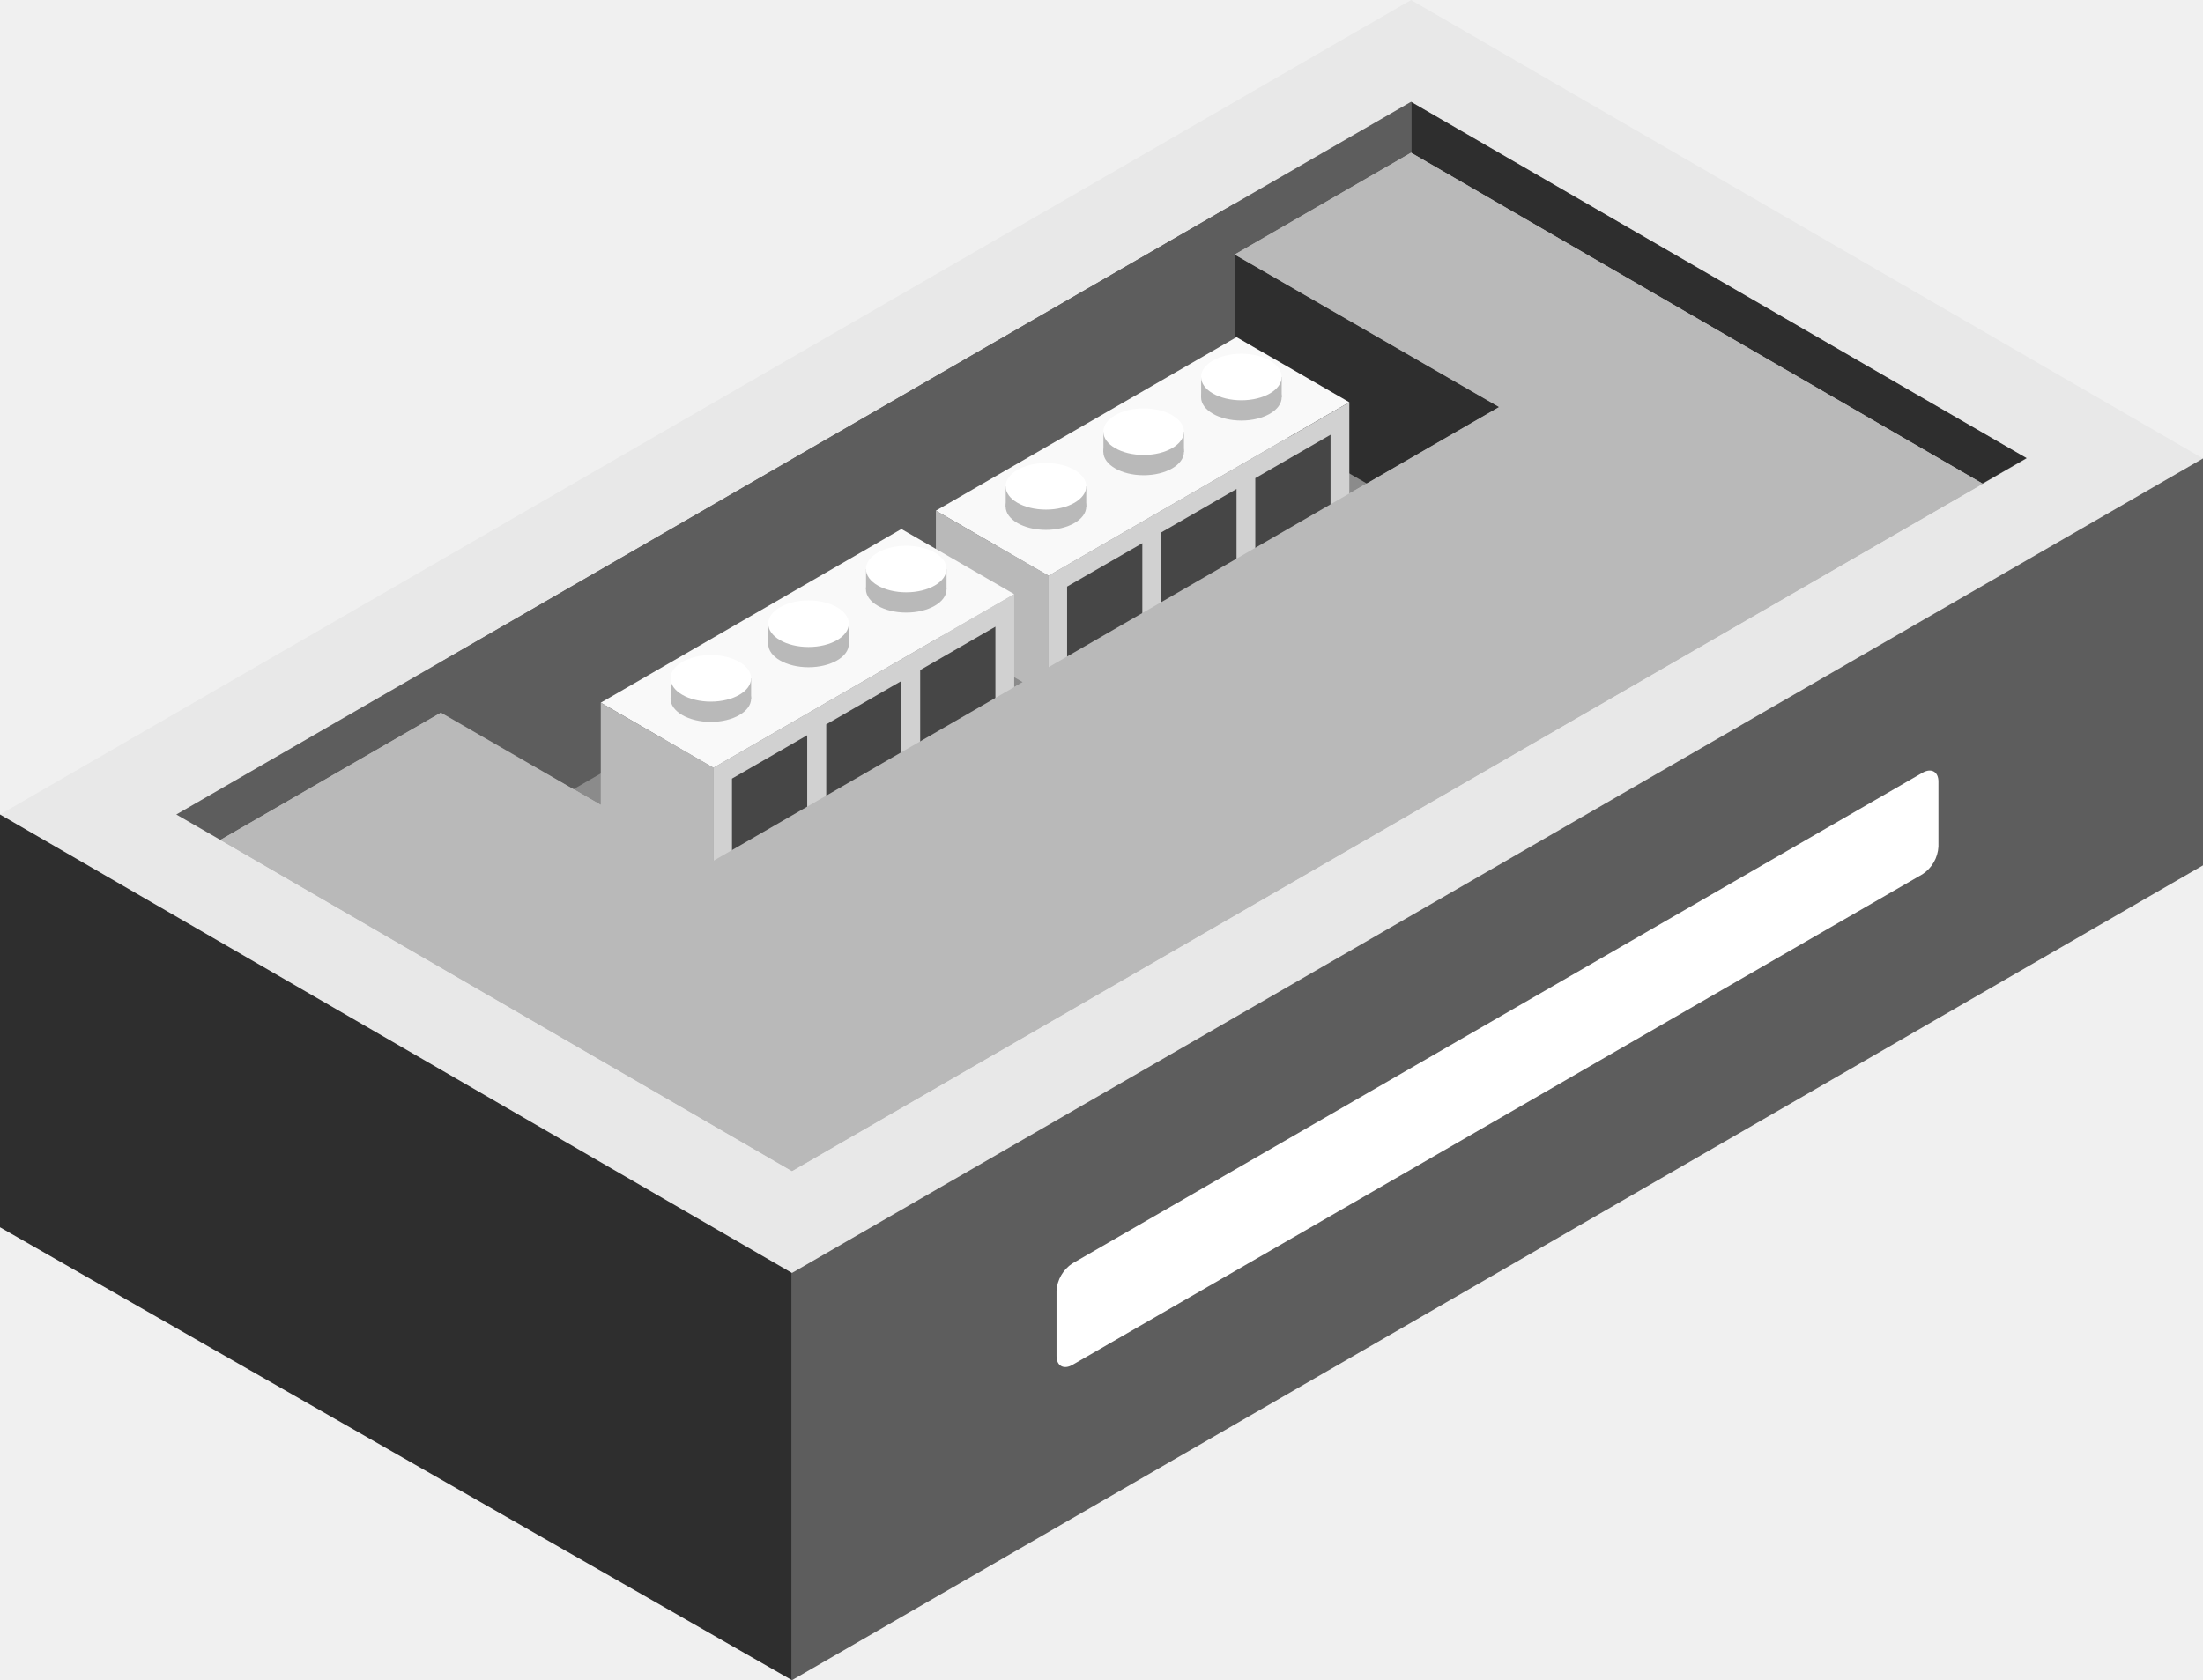
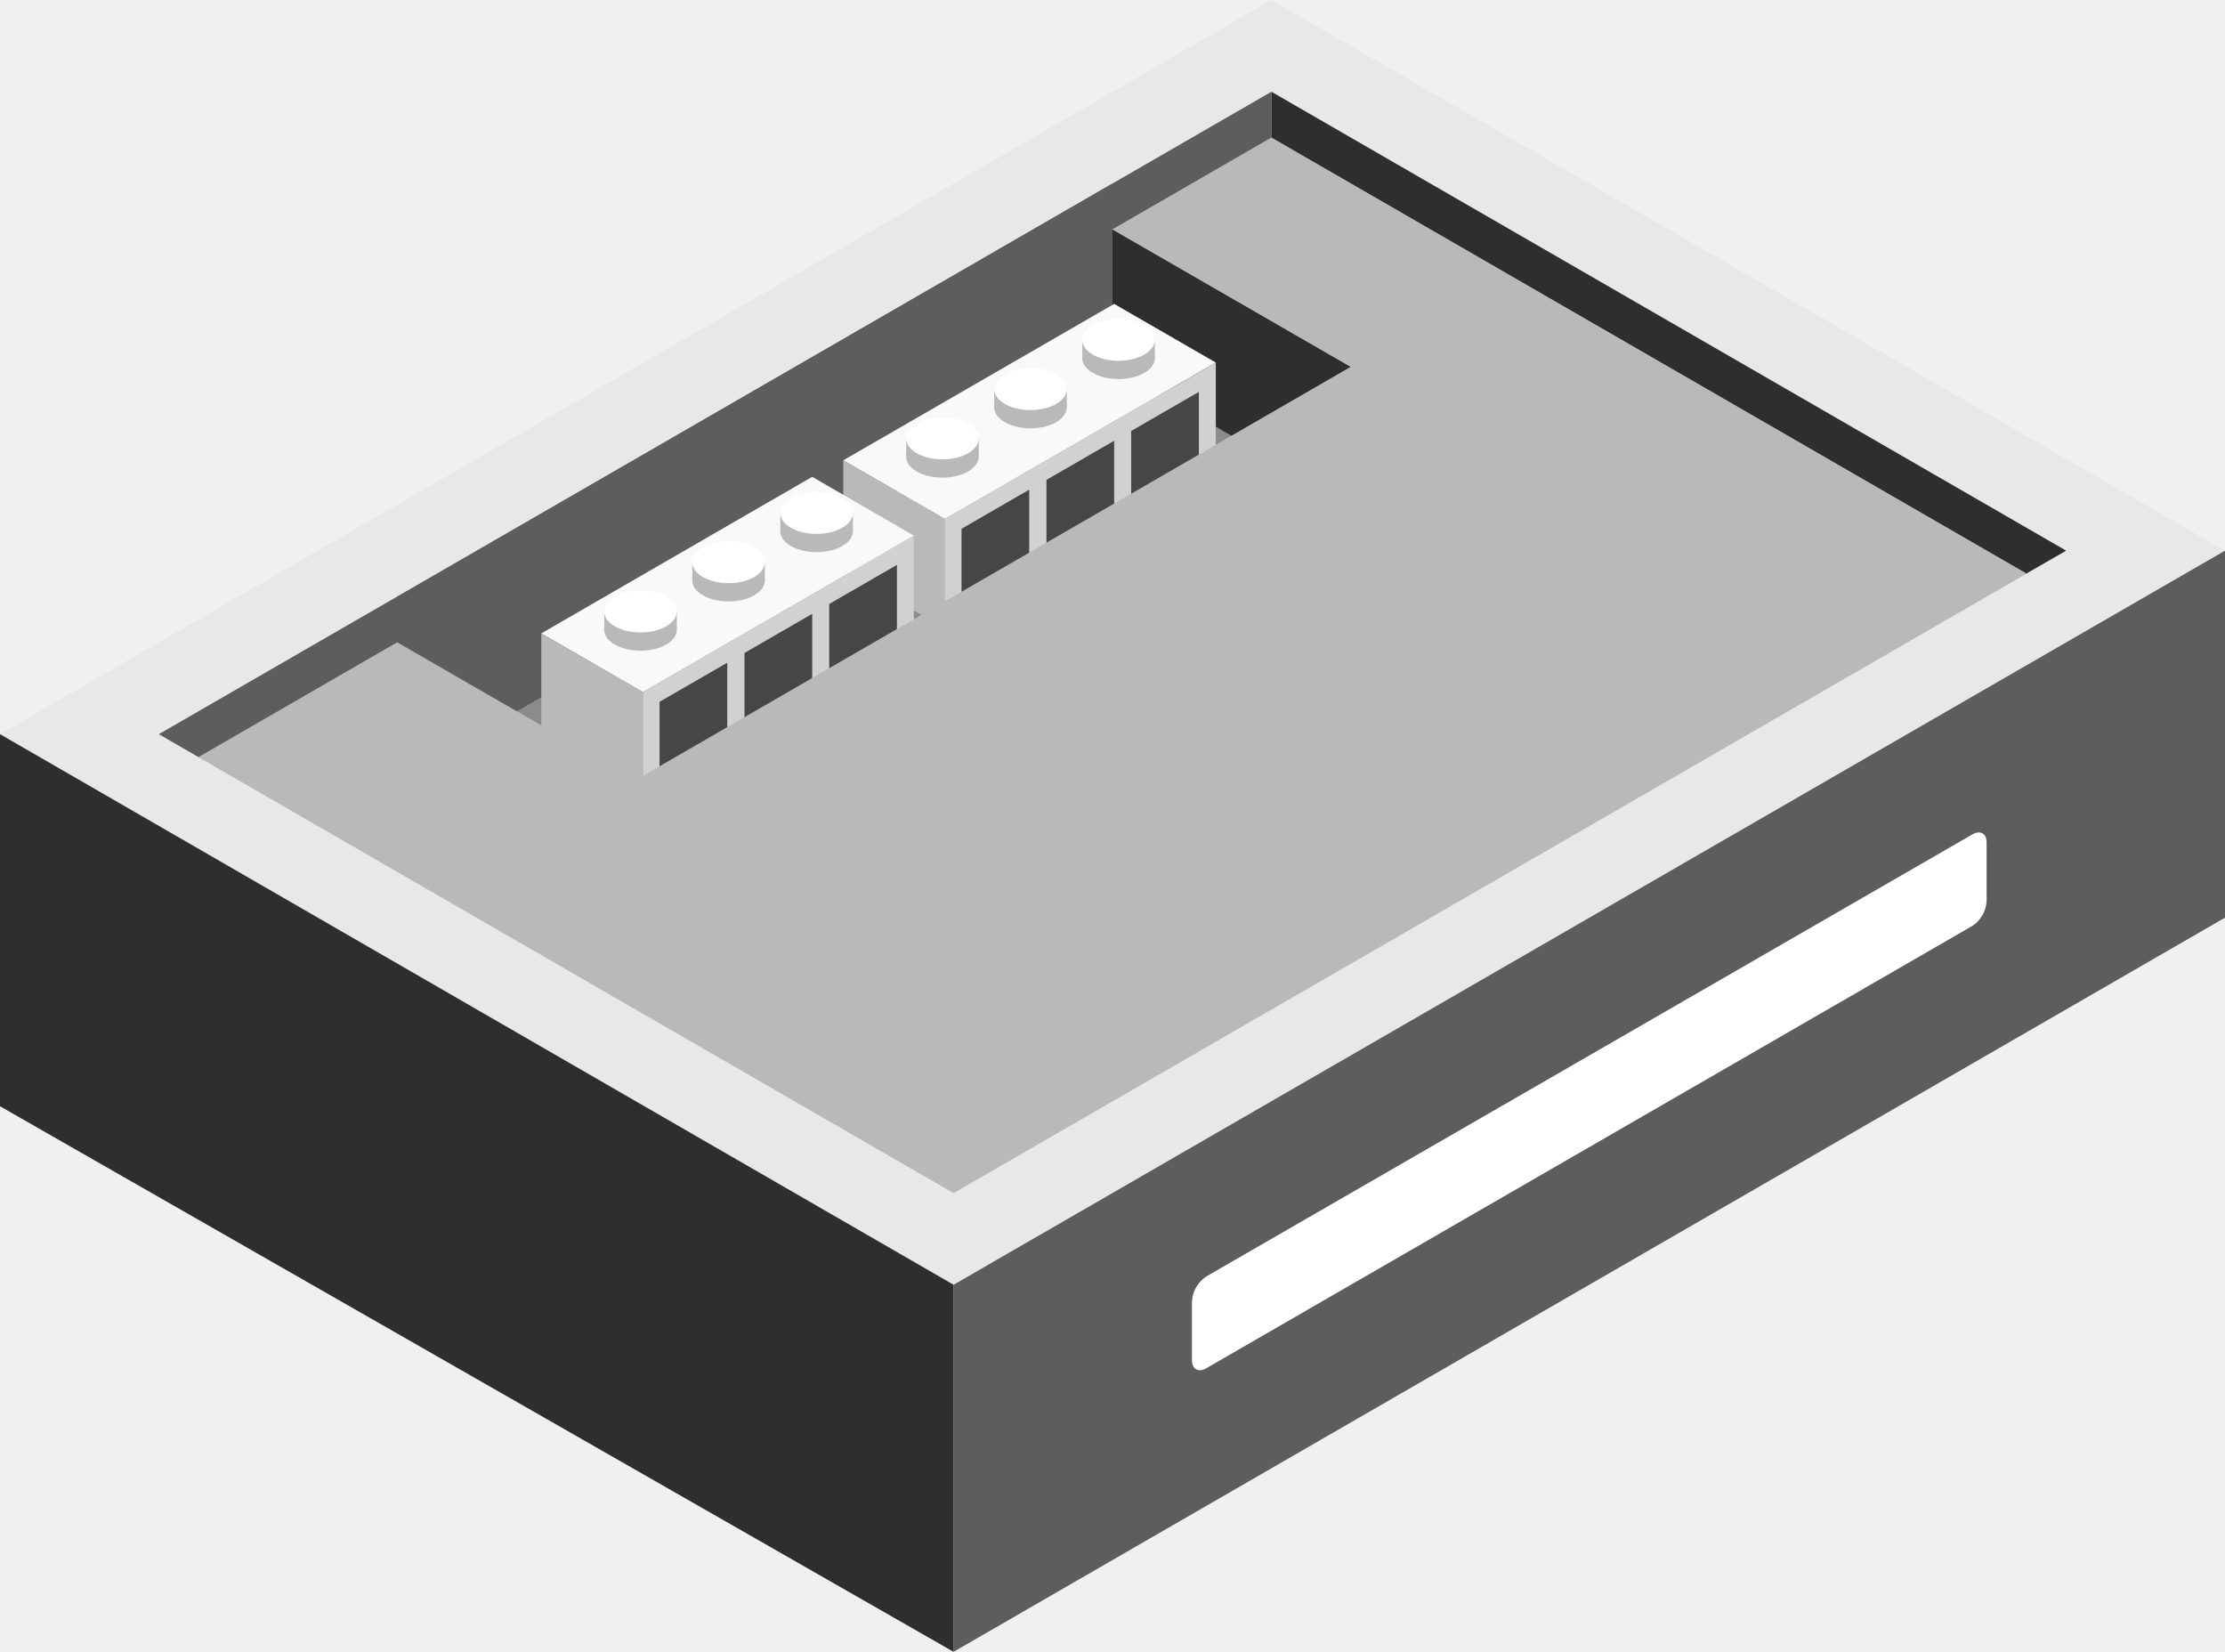
- <svg xmlns="http://www.w3.org/2000/svg" id="Layer_1" data-name="Layer 1" viewBox="0 0 249.8 190.53">
+ <svg xmlns="http://www.w3.org/2000/svg" id="Layer_1" data-name="Layer 1" viewBox="0 0 280 207.85">
  <defs>
    <style>.top-light{fill:#e8e8e8;}.exterior-R-prim{fill:#5d5d5d;}.exterior-L-prim{fill:#2e2e2e;}.cls-1{fill:#fff;}.cls-2{fill:#b9b9b9;}.top-dark{fill:#8b8b8b;}.cls-3{fill:#f9f9f9;}.cls-4{fill:#d1d1d1;}.cls-5{fill:#464646;}</style>
  </defs>
  <g id="Group">
+     <path id="Path" class="top-light" d="M0,92.38l120,69.28L280,69.29,160,0Z" />
+     <path id="Path-2" data-name="Path" class="exterior-R-prim" d="M280,115.47V69.29L120,161.66v46.19Z" />
+     <path id="Path-3" data-name="Path" class="exterior-L-prim" d="M0,139.2V92.38l120,69.28v46.19Z" />
+     <path id="Path-4" data-name="Path" class="cls-1" d="M151.8,160.62,248.2,105c1-.58,1.8-.11,1.8,1v7.4a4,4,0,0,1-1.8,3.11l-96.4,55.66c-1,.57-1.8.11-1.8-1v-7.39A4,4,0,0,1,151.8,160.62Z" />
+     <path id="Path-5" data-name="Path" class="cls-2" d="M160,11.55,260,69.29,120,150.11,20,92.38Z" />
+     <path id="Path-6" data-name="Path" class="exterior-L-prim" d="M160,11.55v5.77l95,54.85,5-2.88Z" />
+     <path id="Path-7" data-name="Path" class="exterior-R-prim" d="M20,92.38,160,11.55v5.77L25,95.27Z" />
+     <path id="Path-8" data-name="Path" class="top-dark" d="M50,80.83l90-52,30,17.32-90,52Z" />
+     <path id="Path-9" data-name="Path" class="exterior-R-prim" d="M140,46.19V23.1l-90,52V81l15,8.53Z" />
+     <path id="Path-10" data-name="Path" class="exterior-L-prim" d="M140,46.19l15,8.66,15-8.66L140,28.87Z" />
    <g id="Group-2" data-name="Group">
-       <path id="Path" class="top-light" d="M0,92.38l89.8,52L249.8,52,160,0Z" />
-       <path id="Path-2" data-name="Path" class="exterior-R-prim" d="M249.8,98.15V52l-160,92.38v46.19Z" />
-       <path id="Path-3" data-name="Path" class="exterior-L-prim" d="M0,139.2V92.38l89.8,52v46.19Z" />
-       <path id="Path-4" data-name="Path" class="cls-1" d="M121.6,143.3,218,87.64c1-.57,1.8-.11,1.8,1v7.39a4,4,0,0,1-1.8,3.12l-96.4,55.66c-1,.57-1.8.1-1.8-1v-7.39A4,4,0,0,1,121.6,143.3Z" />
-       <path id="Path-5" data-name="Path" class="cls-2" d="M160,11.55,229.8,52l-140,80.83L20,92.38Z" />
-       <path id="Path-6" data-name="Path" class="exterior-L-prim" d="M160,11.55v5.77l64.8,37.53,5-2.89Z" />
-       <path id="Path-7" data-name="Path" class="exterior-R-prim" d="M20,92.38,160,11.55v5.77L25,95.26Z" />
-       <path id="Path-8" data-name="Path" class="top-dark" d="M50,80.83l90-52,30,17.32-90,52Z" />
-       <path id="Path-9" data-name="Path" class="exterior-R-prim" d="M140,46.19V23.09l-90,52V81l15,8.53Z" />
-       <path id="Path-10" data-name="Path" class="exterior-L-prim" d="M140,46.19l15,8.66,15-8.66L140,28.87Z" />
+       <path id="Path-11" data-name="Path" class="cls-3" d="M106.12,57.92l12.79,7.38L153,45.62l-12.79-7.38Z" />
+       <path id="Path-12" data-name="Path" class="cls-2" d="M118.91,65.3V79.07l-12.79-7.38V57.92Z" />
+       <path id="Path-13" data-name="Path" class="cls-4" d="M153,45.62V59.38L118.91,79.07V65.3Z" />
+       <path id="Path-14" data-name="Path" class="cls-5" d="M121,66.54l8.52-4.93v9.85L121,76.38Z" />
+       <path id="Path-15" data-name="Path" class="cls-5" d="M131.69,60.38l8.52-4.92V65.3l-8.52,4.93Z" />
+       <path id="Path-16" data-name="Path" class="cls-5" d="M142.35,54.23l8.52-4.92v9.84l-8.52,4.92Z" />
      <g id="Group-3" data-name="Group">
-         <path id="Path-11" data-name="Path" class="cls-3" d="M106.12,57.92,118.9,65.3,153,45.62l-12.79-7.38Z" />
-         <path id="Path-12" data-name="Path" class="cls-2" d="M118.9,65.3V79.06l-12.78-7.38V57.92Z" />
-         <path id="Path-13" data-name="Path" class="cls-4" d="M153,45.62V59.38L118.9,79.06V65.3Z" />
-         <path id="Path-14" data-name="Path" class="cls-5" d="M121,66.53l8.53-4.92v9.84L121,76.37Z" />
-         <path id="Path-15" data-name="Path" class="cls-5" d="M131.69,60.38l8.52-4.92V65.3l-8.52,4.92Z" />
-         <path id="Path-16" data-name="Path" class="cls-5" d="M142.34,54.23l8.53-4.92v9.84l-8.53,4.92Z" />
-         <g id="Group-4" data-name="Group">
-           <ellipse id="Ellipse" class="cls-2" cx="118.6" cy="57.46" rx="4.57" ry="2.64" />
-           <rect id="Rectangle" class="cls-2" x="114.04" y="55.16" width="9.13" height="2.3" />
-           <ellipse id="Ellipse-2" data-name="Ellipse" class="cls-1" cx="118.6" cy="55.16" rx="4.57" ry="2.64" />
-         </g>
-         <g id="Group-5" data-name="Group">
-           <ellipse id="Ellipse-3" data-name="Ellipse" class="cls-2" cx="129.68" cy="51.26" rx="4.57" ry="2.64" />
-           <rect id="Rectangle-2" data-name="Rectangle" class="cls-2" x="125.12" y="48.96" width="9.13" height="2.3" />
-           <ellipse id="Ellipse-4" data-name="Ellipse" class="cls-1" cx="129.68" cy="48.96" rx="4.57" ry="2.64" />
-         </g>
-         <g id="Group-6" data-name="Group">
-           <ellipse id="Ellipse-5" data-name="Ellipse" class="cls-2" cx="140.76" cy="45.06" rx="4.57" ry="2.64" />
-           <rect id="Rectangle-3" data-name="Rectangle" class="cls-2" x="136.2" y="42.76" width="9.13" height="2.3" />
-           <ellipse id="Ellipse-6" data-name="Ellipse" class="cls-1" cx="140.76" cy="42.76" rx="4.57" ry="2.64" />
-         </g>
+         <ellipse id="Ellipse" class="cls-2" cx="118.6" cy="57.46" rx="4.57" ry="2.64" />
+         <rect id="Rectangle" class="cls-2" x="114.04" y="55.16" width="9.13" height="2.3" />
+         <ellipse id="Ellipse-2" data-name="Ellipse" class="cls-1" cx="118.6" cy="55.16" rx="4.57" ry="2.64" />
      </g>
+       <g id="Group-4" data-name="Group">
+         <ellipse id="Ellipse-3" data-name="Ellipse" class="cls-2" cx="129.68" cy="51.26" rx="4.57" ry="2.64" />
+         <rect id="Rectangle-2" data-name="Rectangle" class="cls-2" x="125.12" y="48.96" width="9.13" height="2.3" />
+         <ellipse id="Ellipse-4" data-name="Ellipse" class="cls-1" cx="129.68" cy="48.96" rx="4.57" ry="2.64" />
+       </g>
+       <g id="Group-5" data-name="Group">
+         <ellipse id="Ellipse-5" data-name="Ellipse" class="cls-2" cx="140.76" cy="45.06" rx="4.57" ry="2.64" />
+         <rect id="Rectangle-3" data-name="Rectangle" class="cls-2" x="136.2" y="42.76" width="9.13" height="2.3" />
+         <ellipse id="Ellipse-6" data-name="Ellipse" class="cls-1" cx="140.76" cy="42.76" rx="4.57" ry="2.64" />
+       </g>
+     </g>
+     <g id="Group-6" data-name="Group">
+       <path id="Path-17" data-name="Path" class="cls-3" d="M68.12,79.7l12.79,7.38L115,67.4,102.21,60Z" />
+       <path id="Path-18" data-name="Path" class="cls-2" d="M80.91,87.08v13.77L68.12,93.46V79.7Z" />
+       <path id="Path-19" data-name="Path" class="cls-4" d="M115,67.4V81.16L80.91,100.85V87.08Z" />
+       <path id="Path-20" data-name="Path" class="cls-5" d="M83,88.31l8.52-4.92v9.84L83,98.15Z" />
+       <path id="Path-21" data-name="Path" class="cls-5" d="M93.69,82.16l8.52-4.92v9.84L93.69,92Z" />
+       <path id="Path-22" data-name="Path" class="cls-5" d="M104.35,76l8.52-4.92v9.84l-8.52,4.92Z" />
      <g id="Group-7" data-name="Group">
-         <path id="Path-17" data-name="Path" class="cls-3" d="M68.12,79.7,80.9,87.08,115,67.39,102.21,60Z" />
-         <path id="Path-18" data-name="Path" class="cls-2" d="M80.9,87.08v13.76L68.12,93.46V79.7Z" />
-         <path id="Path-19" data-name="Path" class="cls-4" d="M115,67.39V81.16L80.9,100.84V87.08Z" />
-         <path id="Path-20" data-name="Path" class="cls-5" d="M83,88.31l8.53-4.92v9.84L83,98.15Z" />
-         <path id="Path-21" data-name="Path" class="cls-5" d="M93.69,82.16l8.52-4.92v9.84L93.69,92Z" />
-         <path id="Path-22" data-name="Path" class="cls-5" d="M104.34,76l8.53-4.92v9.84l-8.53,4.92Z" />
-         <g id="Group-8" data-name="Group">
-           <ellipse id="Ellipse-7" data-name="Ellipse" class="cls-2" cx="80.6" cy="79.24" rx="4.57" ry="2.64" />
-           <rect id="Rectangle-4" data-name="Rectangle" class="cls-2" x="76.04" y="76.94" width="9.13" height="2.3" />
-           <ellipse id="Ellipse-8" data-name="Ellipse" class="cls-1" cx="80.6" cy="76.94" rx="4.57" ry="2.64" />
-         </g>
-         <g id="Group-9" data-name="Group">
-           <ellipse id="Ellipse-9" data-name="Ellipse" class="cls-2" cx="91.68" cy="73.04" rx="4.57" ry="2.64" />
-           <rect id="Rectangle-5" data-name="Rectangle" class="cls-2" x="87.12" y="70.74" width="9.13" height="2.3" />
-           <ellipse id="Ellipse-10" data-name="Ellipse" class="cls-1" cx="91.68" cy="70.74" rx="4.57" ry="2.64" />
-         </g>
-         <g id="Group-10" data-name="Group">
-           <ellipse id="Ellipse-11" data-name="Ellipse" class="cls-2" cx="102.76" cy="66.84" rx="4.57" ry="2.64" />
-           <rect id="Rectangle-6" data-name="Rectangle" class="cls-2" x="98.2" y="64.54" width="9.13" height="2.3" />
-           <ellipse id="Ellipse-12" data-name="Ellipse" class="cls-1" cx="102.76" cy="64.54" rx="4.57" ry="2.64" />
-         </g>
+         <ellipse id="Ellipse-7" data-name="Ellipse" class="cls-2" cx="80.6" cy="79.24" rx="4.57" ry="2.64" />
+         <rect id="Rectangle-4" data-name="Rectangle" class="cls-2" x="76.04" y="76.94" width="9.13" height="2.3" />
+         <ellipse id="Ellipse-8" data-name="Ellipse" class="cls-1" cx="80.6" cy="76.94" rx="4.57" ry="2.64" />
      </g>
-       <path id="Path-23" data-name="Path" class="cls-2" d="M25,95.26,50,80.83,80,98.15l90-52L140,28.87l20-11.55,64.8,37.53-135,77.94Z" />
+       <g id="Group-8" data-name="Group">
+         <ellipse id="Ellipse-9" data-name="Ellipse" class="cls-2" cx="91.68" cy="73.04" rx="4.57" ry="2.64" />
+         <rect id="Rectangle-5" data-name="Rectangle" class="cls-2" x="87.12" y="70.74" width="9.13" height="2.3" />
+         <ellipse id="Ellipse-10" data-name="Ellipse" class="cls-1" cx="91.68" cy="70.74" rx="4.57" ry="2.64" />
+       </g>
+       <g id="Group-9" data-name="Group">
+         <ellipse id="Ellipse-11" data-name="Ellipse" class="cls-2" cx="102.76" cy="66.84" rx="4.57" ry="2.64" />
+         <rect id="Rectangle-6" data-name="Rectangle" class="cls-2" x="98.2" y="64.54" width="9.13" height="2.3" />
+         <ellipse id="Ellipse-12" data-name="Ellipse" class="cls-1" cx="102.76" cy="64.54" rx="4.57" ry="2.64" />
+       </g>
    </g>
+     <path id="Path-23" data-name="Path" class="cls-2" d="M25,95.27,50,80.83,80,98.15l90-52L140,28.87l20-11.55,95,54.85L120,150.11Z" />
  </g>
</svg>
